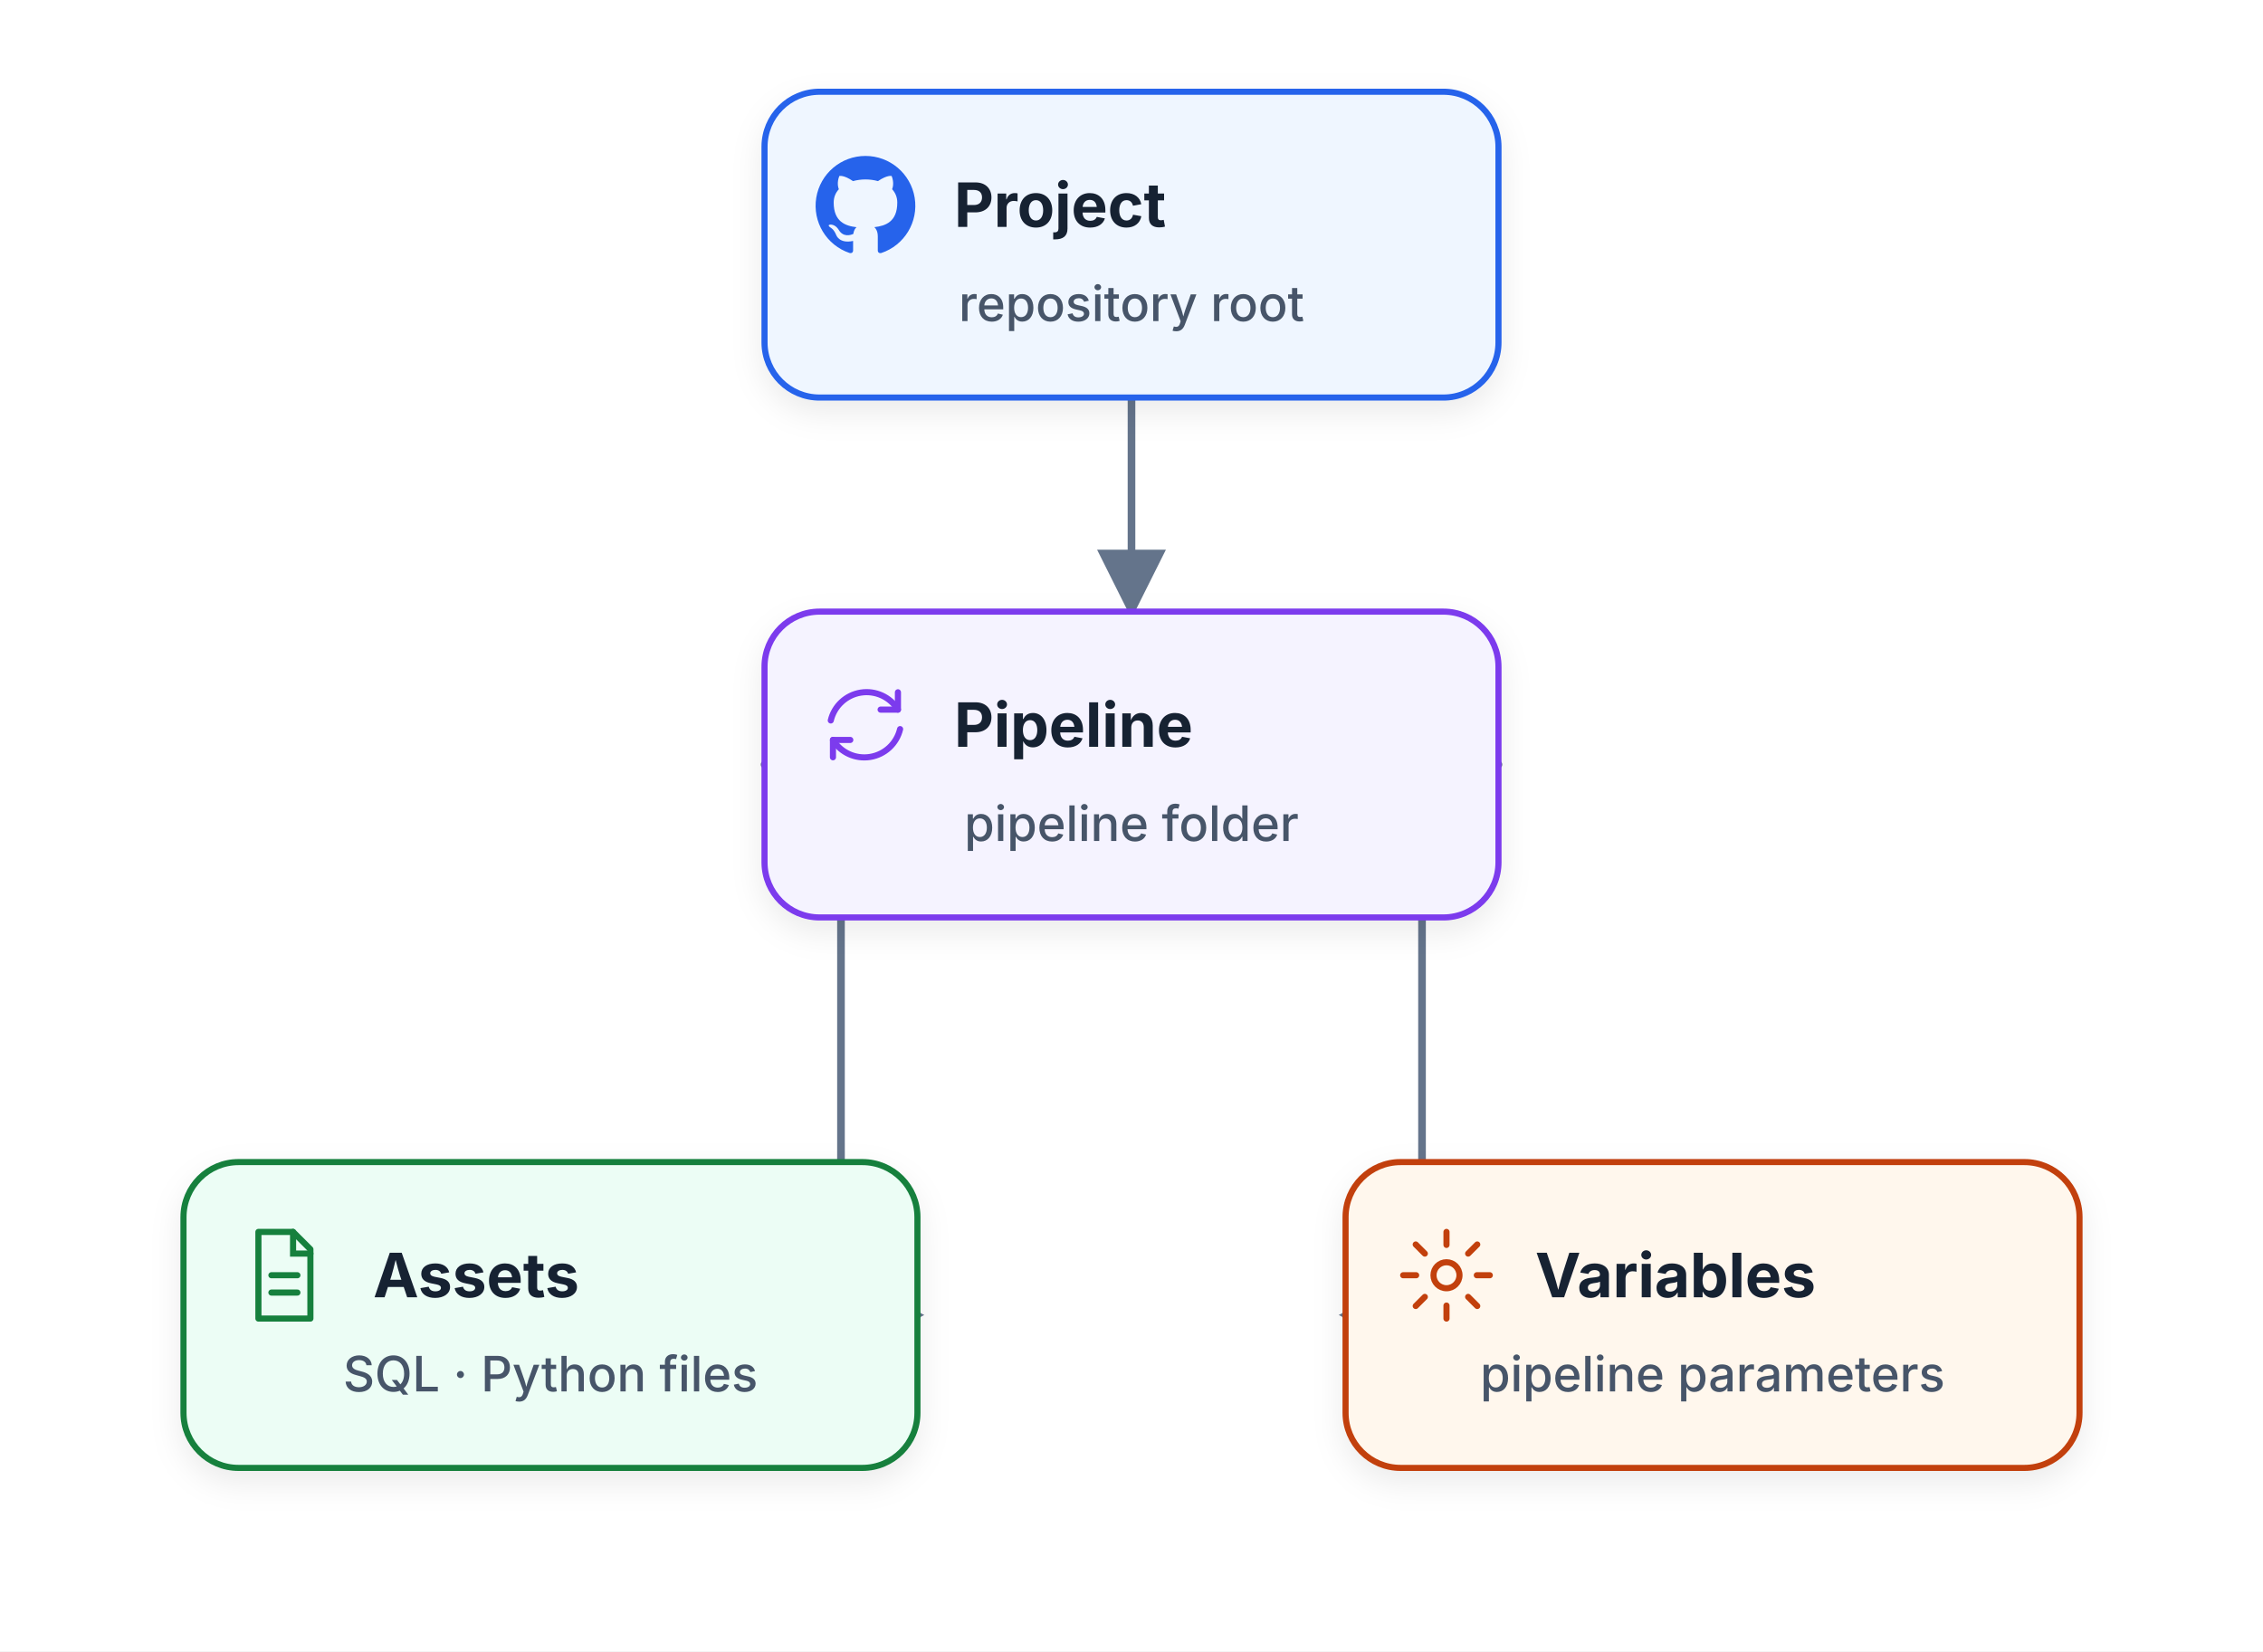
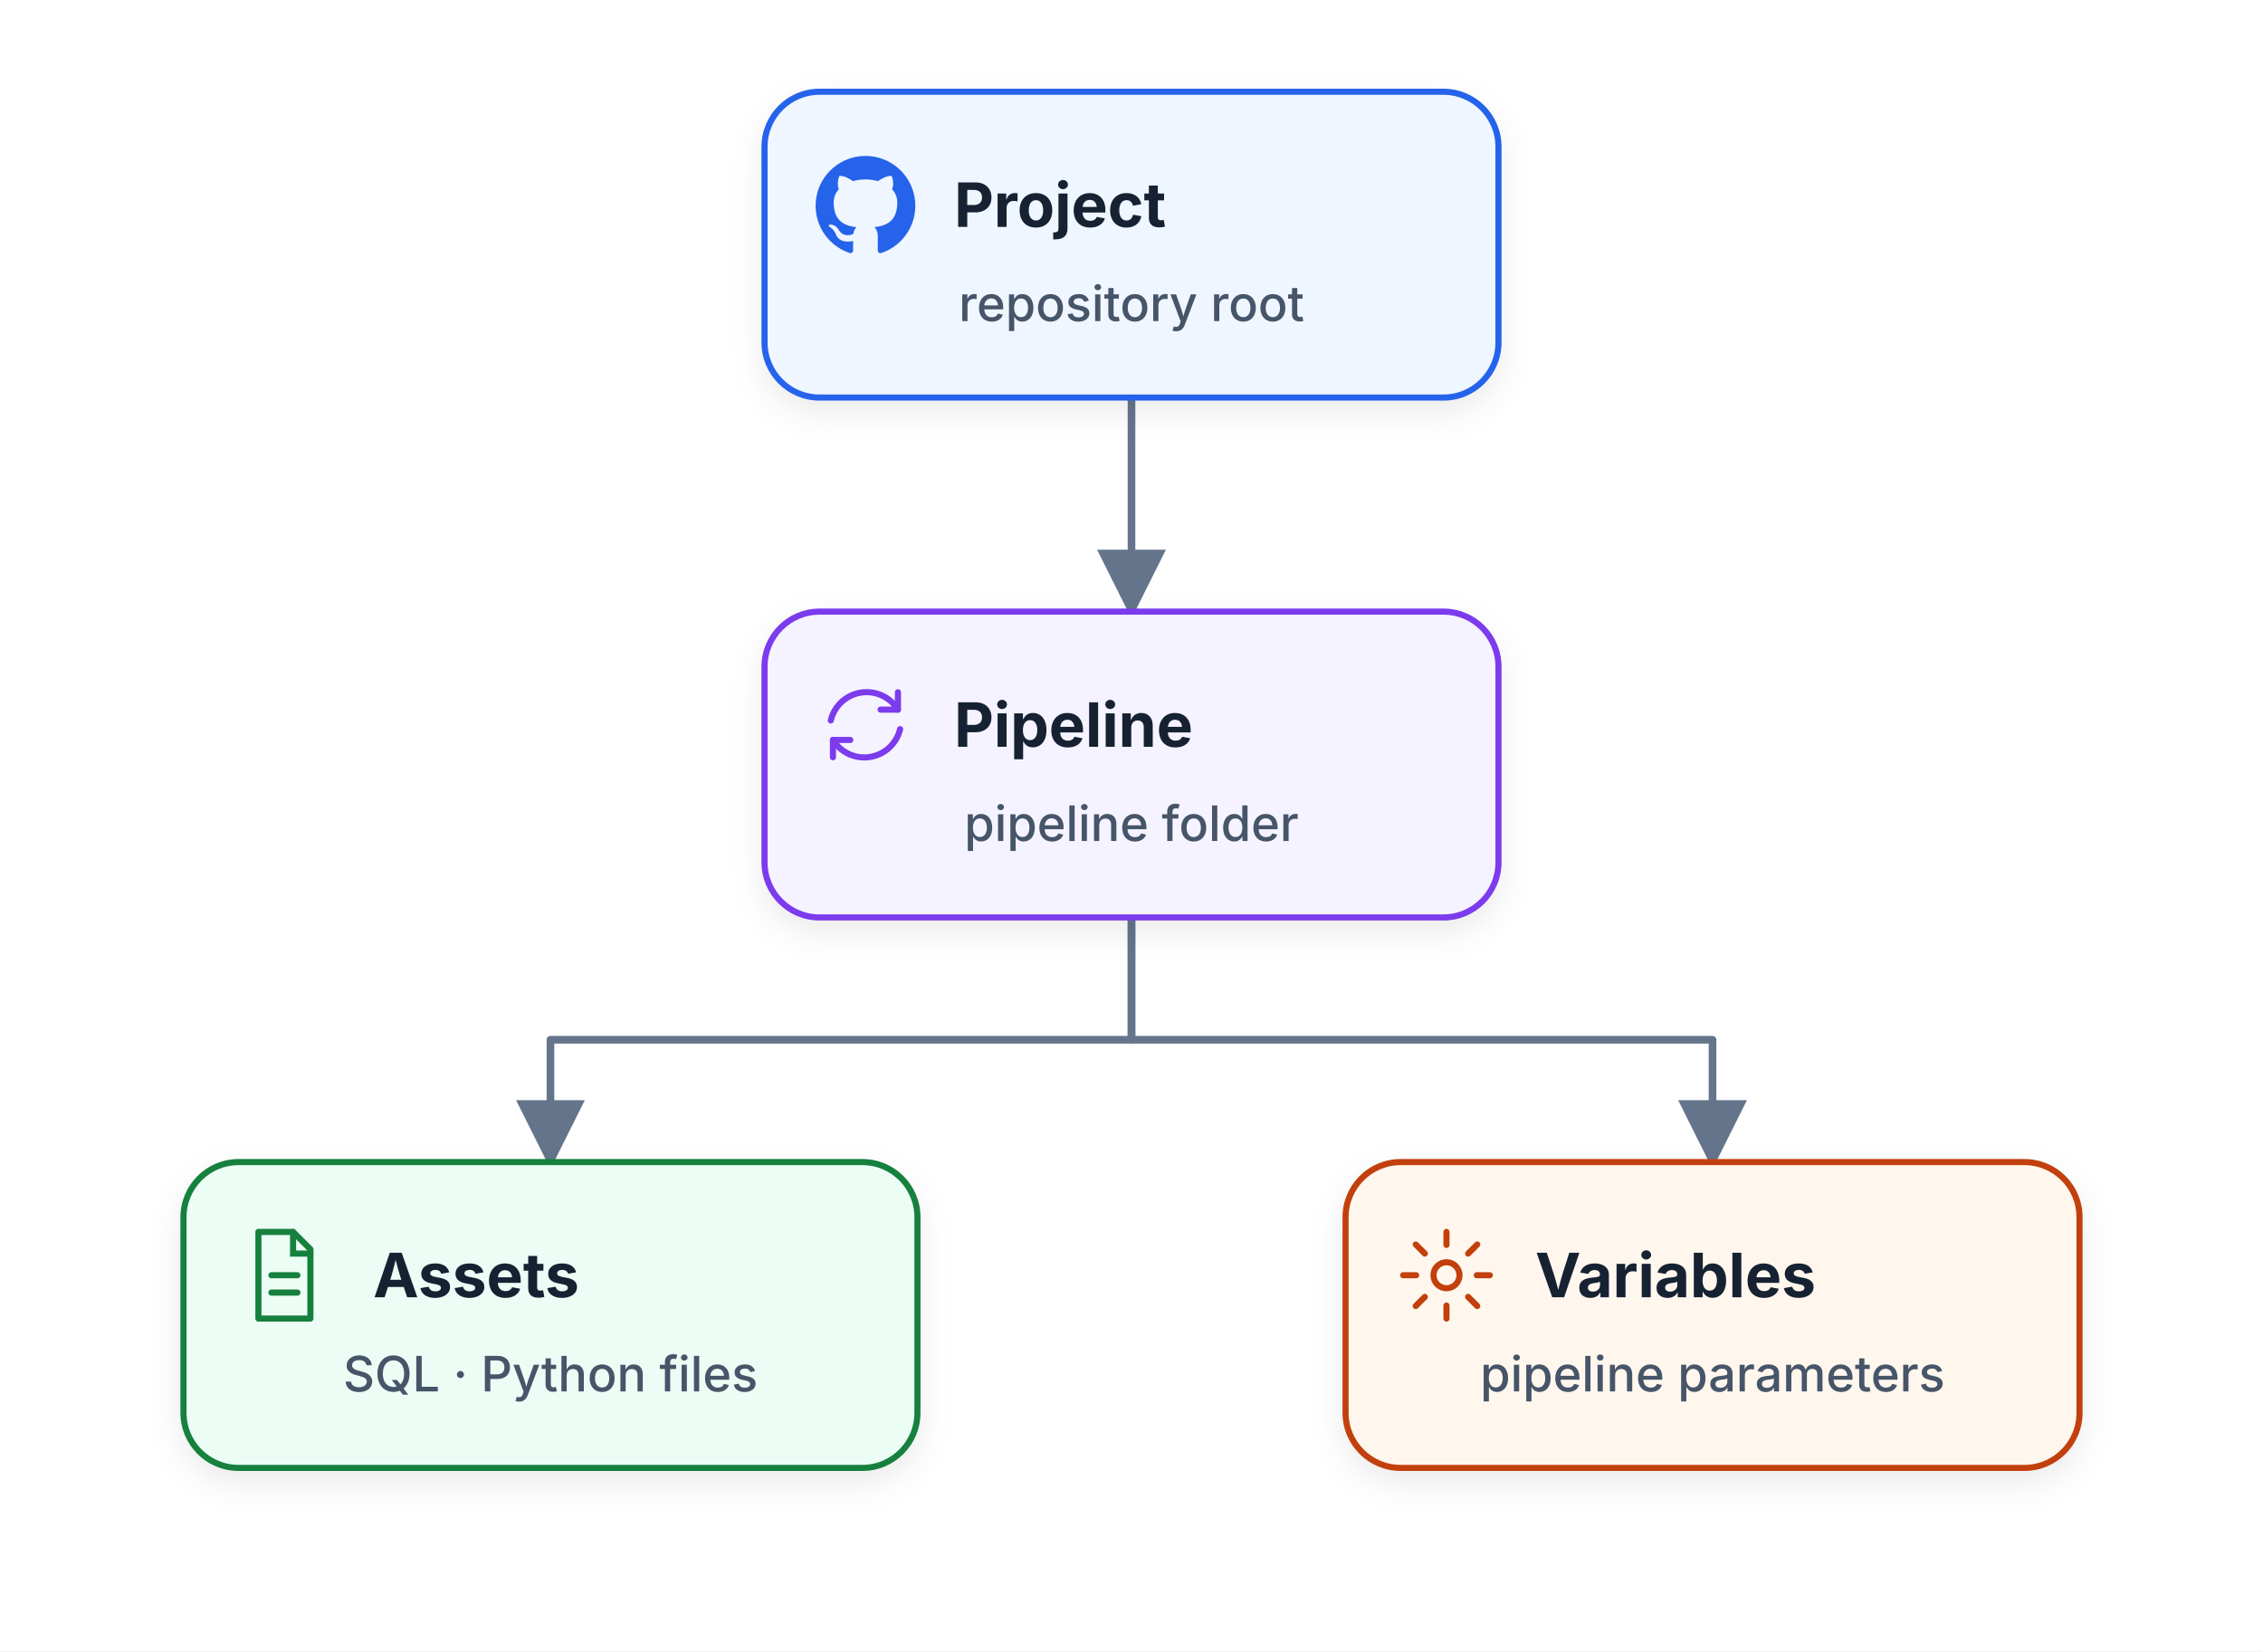
<svg xmlns="http://www.w3.org/2000/svg" width="740" height="540" viewBox="0 0 740 540" role="img" aria-labelledby="title desc">
  <defs>
    <filter id="shadow" x="-20%" y="-20%" width="140%" height="150%">
      <feDropShadow dx="0" dy="4" stdDeviation="5" flood-color="#0f172a" flood-opacity="0.08" />
    </filter>
    <marker id="arrow-purple" viewBox="0 0 10 10" refX="9" refY="5" markerWidth="9" markerHeight="9" orient="auto">
      <path d="M0 0 10 5 0 10Z" fill="#7c3aed" />
    </marker>
    <marker id="arrow-blue" viewBox="0 0 10 10" refX="9" refY="5" markerWidth="9" markerHeight="9" orient="auto">
      <path d="M0 0 10 5 0 10Z" fill="#2563eb" />
    </marker>
    <marker id="arrow-amber" viewBox="0 0 10 10" refX="9" refY="5" markerWidth="9" markerHeight="9" orient="auto">
      <path d="M0 0 10 5 0 10Z" fill="#c2410c" />
    </marker>
    <marker id="arrow-green" viewBox="0 0 10 10" refX="9" refY="5" markerWidth="9" markerHeight="9" orient="auto">
      <path d="M0 0 10 5 0 10Z" fill="#15803d" />
    </marker>
    <marker id="arrow-red" viewBox="0 0 10 10" refX="9" refY="5" markerWidth="9" markerHeight="9" orient="auto">
      <path d="M0 0 10 5 0 10Z" fill="#dc2626" />
    </marker>
    <marker id="arrow-gray" viewBox="0 0 10 10" refX="9" refY="5" markerWidth="9" markerHeight="9" orient="auto">
      <path d="M0 0 10 5 0 10Z" fill="#64748b" />
    </marker>
    <symbol id="icon-document" viewBox="0 0 24 24">
      <path d="M6 2h8l4 4v16H6Z" fill="none" stroke="currentColor" stroke-width="2" stroke-linejoin="round" />
      <path d="M14 2v5h4M9 12h6M9 16h6" fill="none" stroke="currentColor" stroke-width="2" stroke-linecap="round" />
    </symbol>
    <symbol id="icon-github" viewBox="0 0 24 24">
      <path fill="currentColor" d="M12 .7a11.5 11.5 0 0 0-3.64 22.41c.58.11.79-.25.79-.56v-2.23c-3.22.7-3.9-1.37-3.9-1.37-.53-1.34-1.29-1.7-1.29-1.7-1.05-.72.08-.71.08-.71 1.17.08 1.78 1.2 1.78 1.2 1.04 1.77 2.72 1.26 3.38.96.1-.75.4-1.26.74-1.55-2.57-.29-5.27-1.28-5.27-5.68 0-1.26.45-2.28 1.19-3.09-.12-.29-.52-1.46.11-3.05 0 0 .97-.31 3.16 1.18a10.9 10.9 0 0 1 5.76 0c2.2-1.49 3.16-1.18 3.16-1.18.63 1.59.23 2.76.11 3.05.74.81 1.19 1.83 1.19 3.09 0 4.42-2.71 5.38-5.29 5.67.42.36.79 1.06.79 2.14v3.27c0 .31.21.67.8.56A11.5 11.5 0 0 0 12 .7Z" />
    </symbol>
    <symbol id="icon-settings" viewBox="0 0 24 24">
      <circle cx="12" cy="12" r="3" fill="none" stroke="currentColor" stroke-width="2" />
      <path d="M12 2v3M12 19v3M2 12h3M19 12h3M4.9 4.9 7 7M17 17l2.1 2.1M19.1 4.9 17 7M7 17l-2.1 2.1" fill="none" stroke="currentColor" stroke-width="2" stroke-linecap="round" />
    </symbol>
    <symbol id="icon-workflow" viewBox="0 0 24 24">
      <path d="M4 11A8.5 8.5 0 0 1 19.5 8.5" fill="none" stroke="currentColor" stroke-width="2" stroke-linecap="round" />
      <path d="M19.5 4.5v4h-4" fill="none" stroke="currentColor" stroke-width="2" stroke-linecap="round" stroke-linejoin="round" />
      <path d="M20 13A8.5 8.5 0 0 1 4.5 15.5" fill="none" stroke="currentColor" stroke-width="2" stroke-linecap="round" />
      <path d="M4.5 19.5v-4h4" fill="none" stroke="currentColor" stroke-width="2" stroke-linecap="round" stroke-linejoin="round" />
    </symbol>
    <style>
      text { font-family: system-ui, -apple-system, BlinkMacSystemFont, "Segoe UI", sans-serif; fill: #172033; }
      symbol [stroke] { vector-effect: non-scaling-stroke; }
      .node rect { stroke-width: 2; }
      .node-boundary rect { stroke-width: 2; stroke-dasharray: 8 8; }
      .boundary-title { font-size: 16px; font-weight: 750; text-anchor: start; }
      .node-title { font-weight: 750; text-anchor: middle; }
      .node-title.icon-copy { text-anchor: start; }
      .node-subtitle { font-weight: 500; fill: #475569; text-anchor: middle; }
      .eyebrow { font-weight: 750; letter-spacing: 1px; fill: #475569; text-anchor: middle; }
      .mention-icon { font-size: 27px; font-weight: 750; text-anchor: middle; }
      .standalone-mention { font-size: 52px; font-weight: 750; text-anchor: middle; }
      .icon-node-title { font-size: 16px; font-weight: 750; text-anchor: middle; }
      .edge { fill: none; stroke-width: 2.5; stroke-linecap: round; stroke-linejoin: round; }
      .edge-label rect { stroke-width: 2; }
      .edge-label text { font-size: 14px; font-weight: 750; text-anchor: middle; dominant-baseline: central; }
      .divider { stroke: #cbd5e1; stroke-width: 2; stroke-dasharray: 6 8; stroke-linecap: round; }
      .center-annotation { fill: #f1f5f9; stroke: none; }
      .center-title { font-weight: 800; letter-spacing: 0.08em; fill: #334155; text-anchor: middle; }
      .center-detail { font-weight: 600; fill: #475569; text-anchor: middle; }
    </style>
  </defs>
  <rect width="740" height="540" fill="#ffffff" />
  <path class="edge" d="M370 130L370 200" stroke="#64748b" marker-end="url(#arrow-gray)" />
-   <path class="edge" d="M250 250H275V430H300" stroke="#64748b" marker-end="url(#arrow-gray)" />
-   <path class="edge" d="M490 250H465V430H440" stroke="#64748b" marker-end="url(#arrow-gray)" />
+   <path class="edge" d="M370 300V340H180V380" stroke="#64748b" marker-end="url(#arrow-gray)" />
+   <path class="edge" d="M370 300V340H560V380" stroke="#64748b" marker-end="url(#arrow-gray)" />
  <g class="node node-blue" transform="translate(250 30)" filter="url(#shadow)">
    <rect width="240" height="100" rx="18" fill="#eff6ff" stroke="#2563eb" />
    <use href="#icon-github" x="16" y="20" width="34" height="34" color="#2563eb" />
    <text class="node-title icon-copy" x="62" y="44.2" font-size="20">Project</text>
    <text class="node-subtitle" x="120" y="75" font-size="16">repository root</text>
  </g>
  <g class="node node-purple" transform="translate(250 200)" filter="url(#shadow)">
    <rect width="240" height="100" rx="18" fill="#f5f3ff" stroke="#7c3aed" />
    <use href="#icon-workflow" x="16" y="20" width="34" height="34" color="#7c3aed" />
    <text class="node-title icon-copy" x="62" y="44.2" font-size="20">Pipeline</text>
    <text class="node-subtitle" x="120" y="75" font-size="16">pipeline folder</text>
  </g>
  <g class="node node-green" transform="translate(60 380)" filter="url(#shadow)">
    <rect width="240" height="100" rx="18" fill="#ecfdf5" stroke="#15803d" />
    <use href="#icon-document" x="16" y="20" width="34" height="34" color="#15803d" />
    <text class="node-title icon-copy" x="62" y="44.2" font-size="20">Assets</text>
    <text class="node-subtitle" x="120" y="75" font-size="16">SQL · Python files</text>
  </g>
  <g class="node node-amber" transform="translate(440 380)" filter="url(#shadow)">
    <rect width="240" height="100" rx="18" fill="#fff7ed" stroke="#c2410c" />
    <use href="#icon-settings" x="16" y="20" width="34" height="34" color="#c2410c" />
    <text class="node-title icon-copy" x="62" y="44.2" font-size="20">Variables</text>
    <text class="node-subtitle" x="120" y="75" font-size="16">pipeline parameters</text>
  </g>
</svg>
